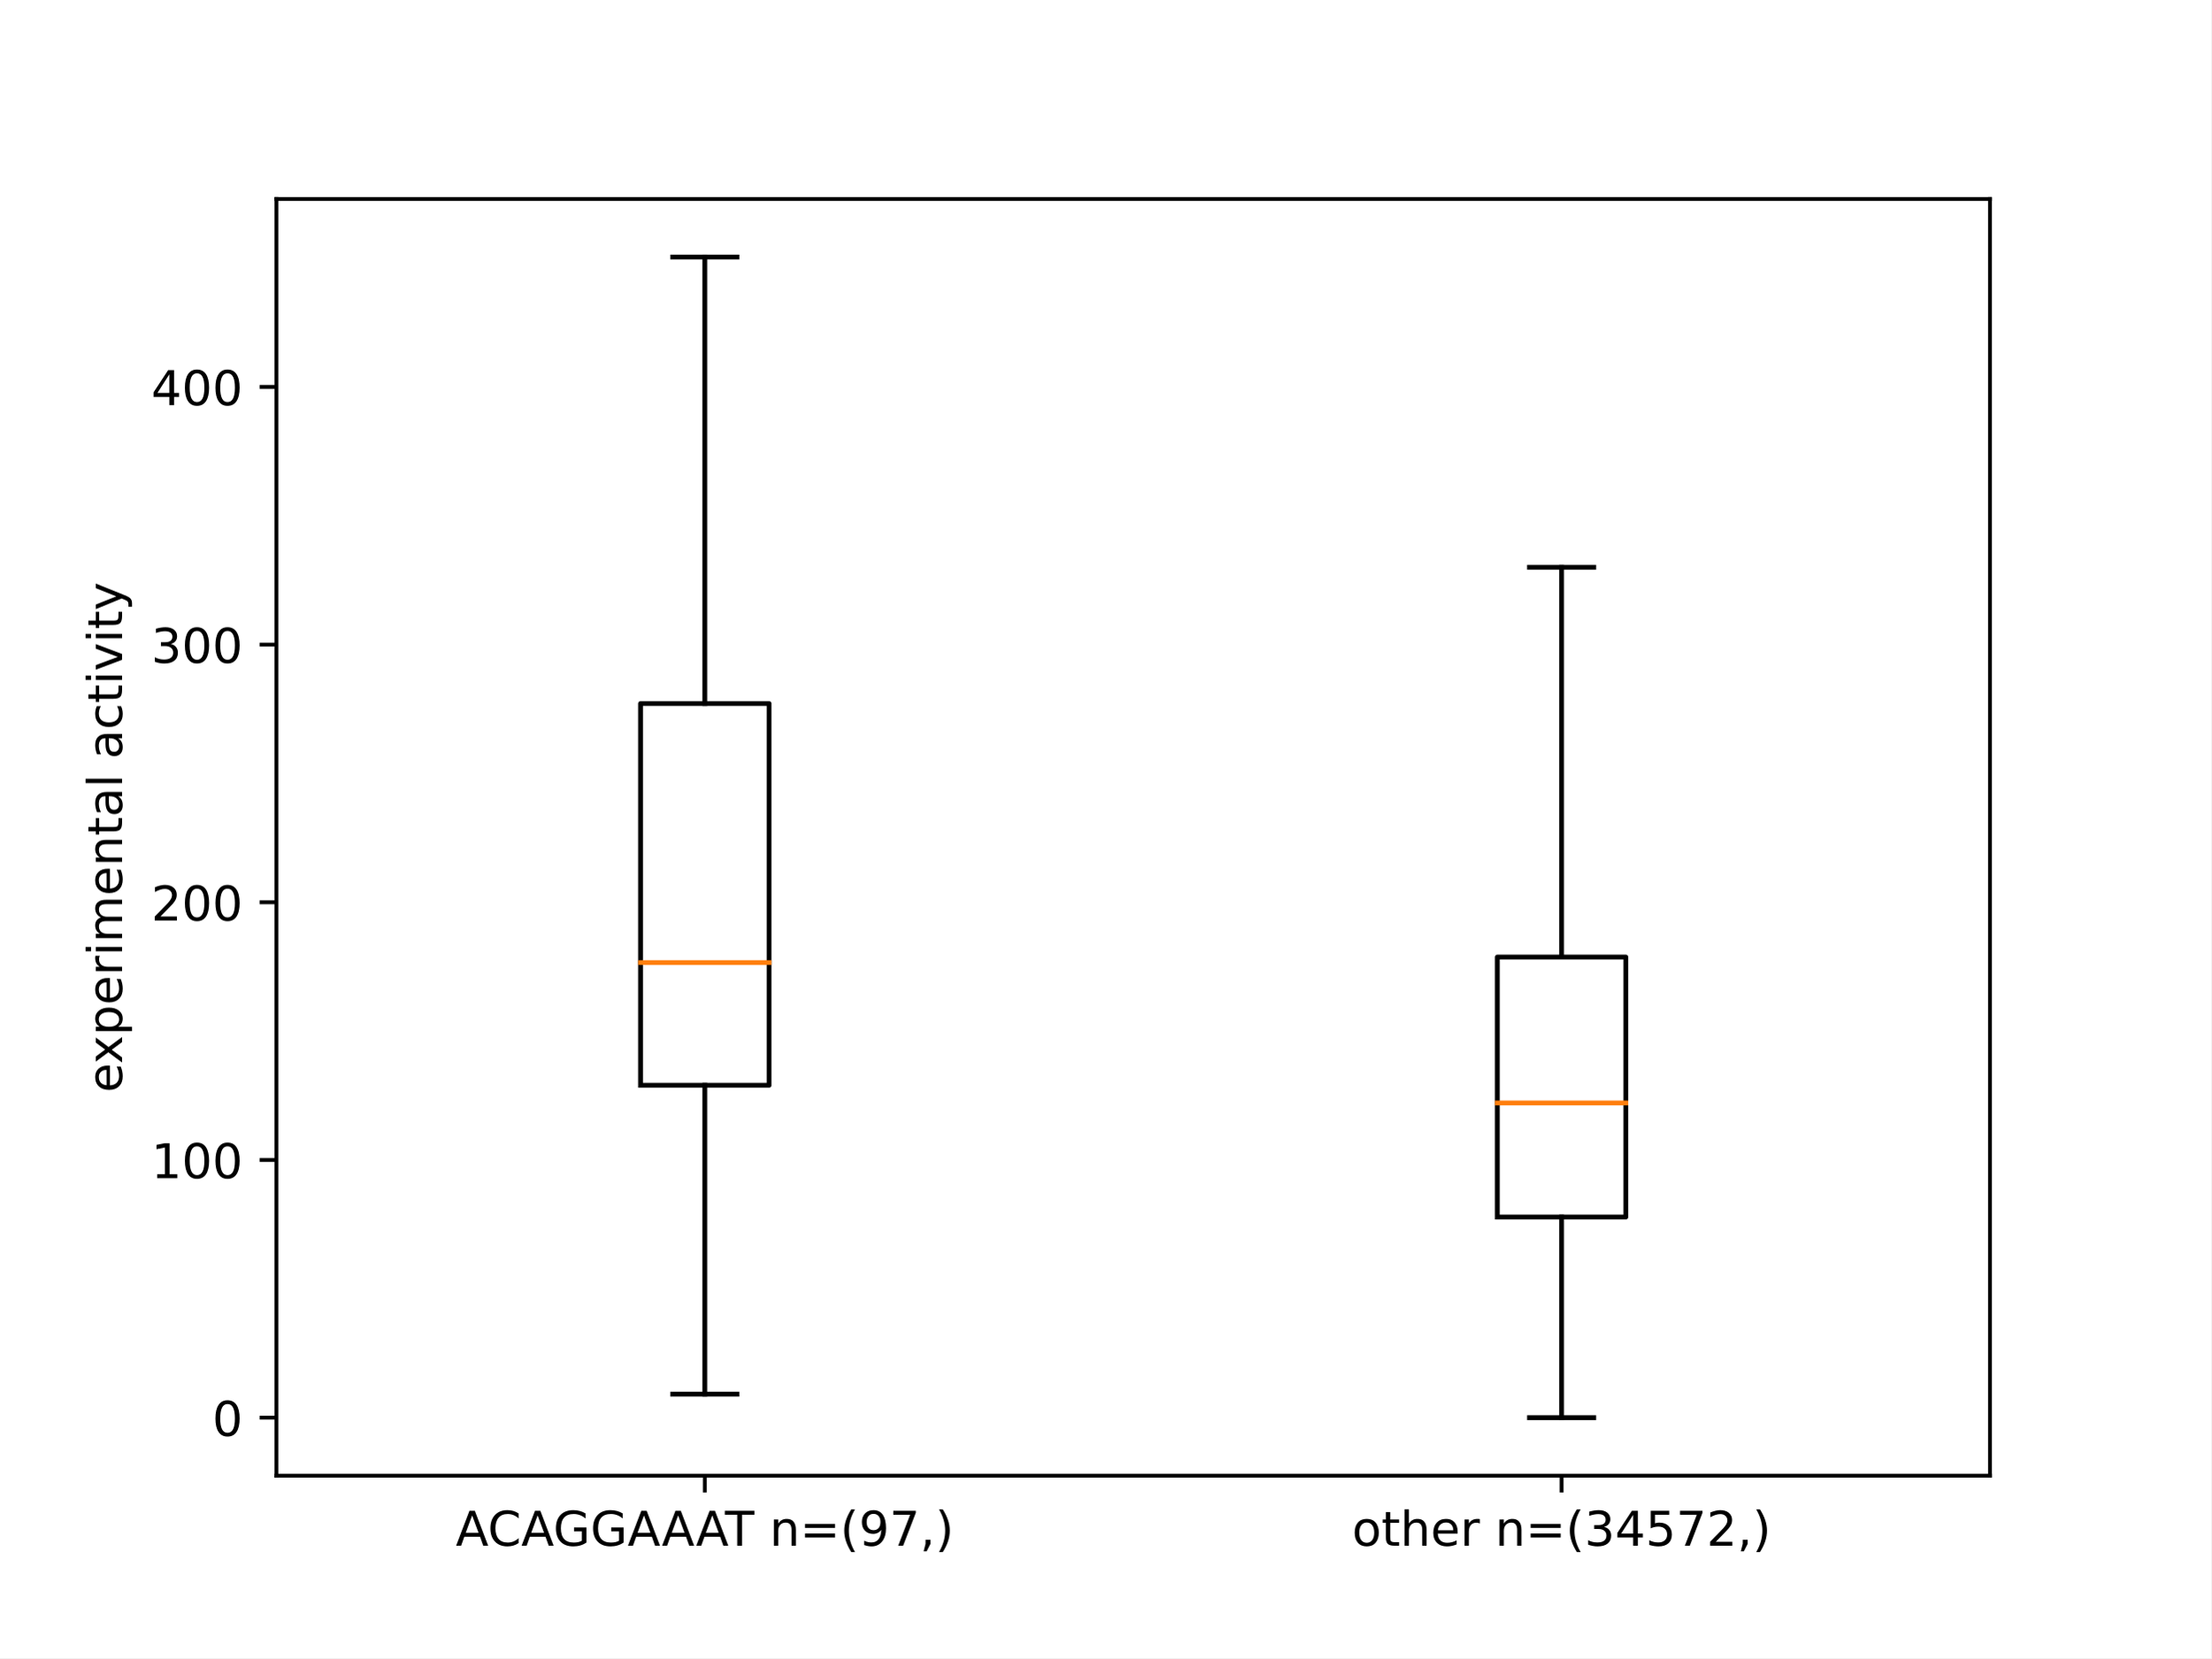
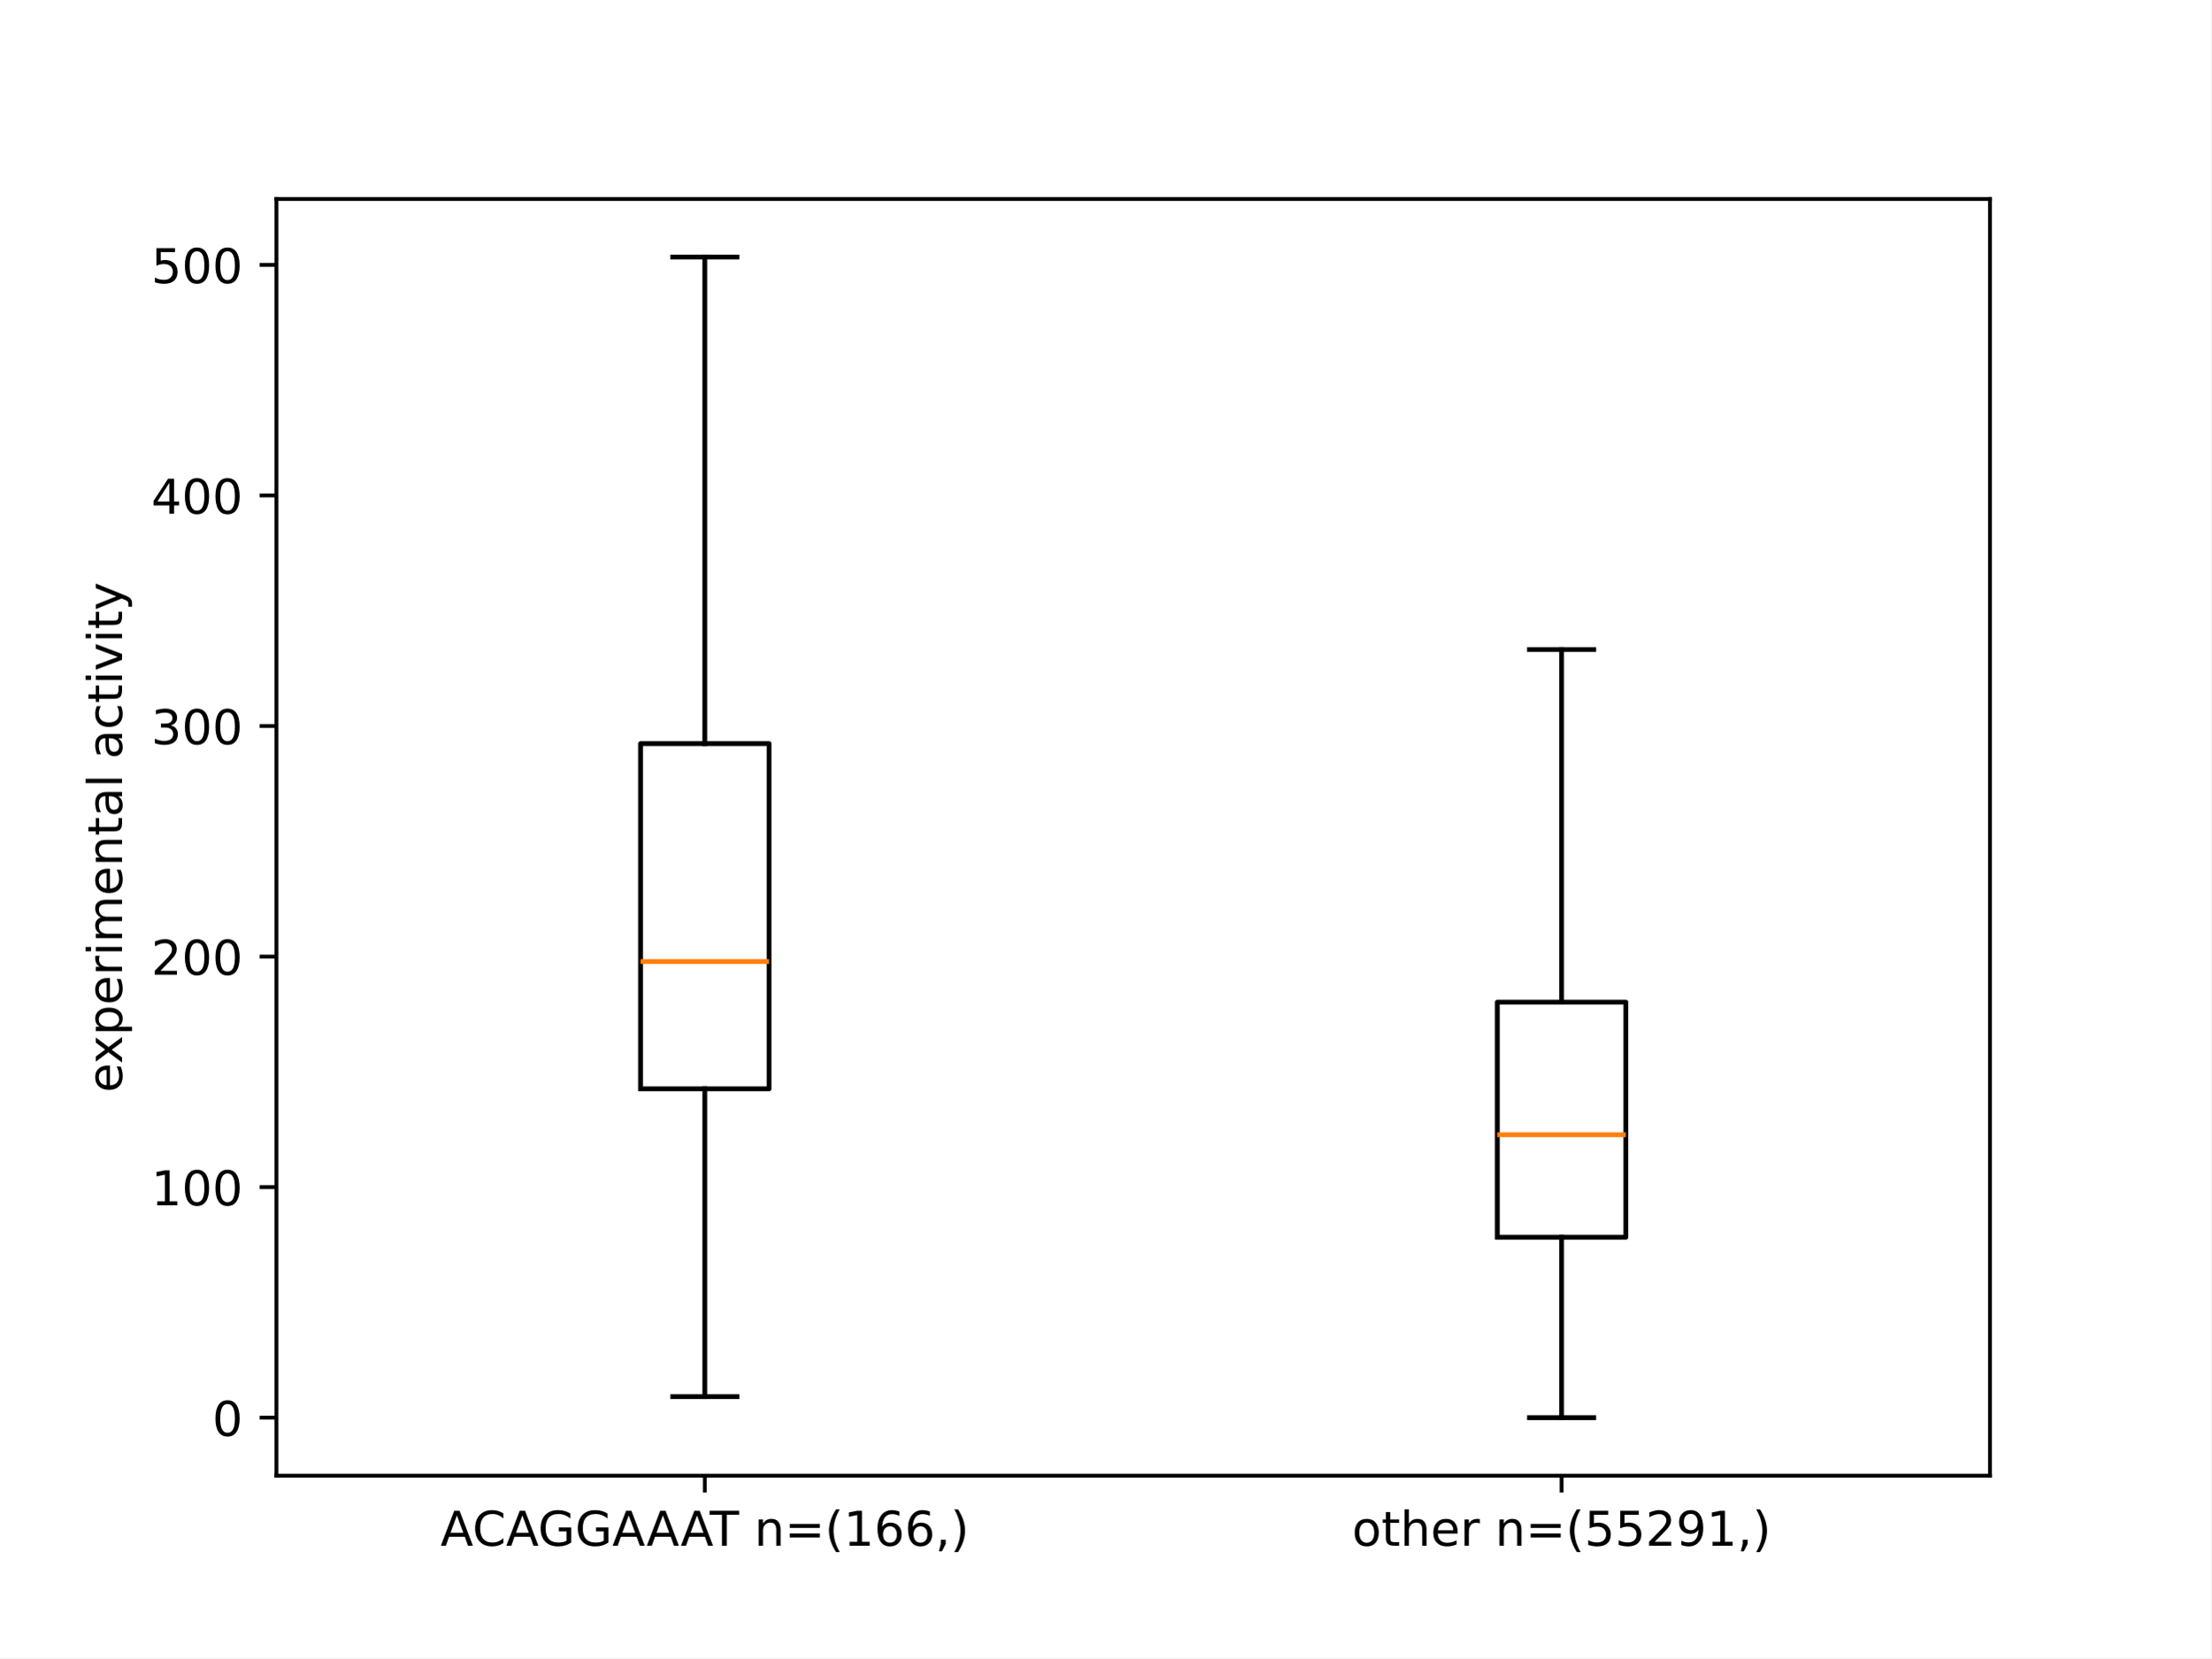
<svg xmlns="http://www.w3.org/2000/svg" xmlns:xlink="http://www.w3.org/1999/xlink" width="460.8pt" height="345.6pt" viewBox="0 0 460.8 345.6" version="1.1">
  <defs>
    <style type="text/css">*{stroke-linejoin: round; stroke-linecap: butt}</style>
  </defs>
  <g id="figure_1">
    <g id="patch_1">
      <path d="M 0 345.6  L 460.8 345.6  L 460.8 0  L 0 0  z " style="fill: #ffffff" />
    </g>
    <g id="axes_1">
      <g id="patch_2">
        <path d="M 57.6 307.584  L 414.72 307.584  L 414.72 41.472  L 57.6 41.472  z " style="fill: #ffffff" />
      </g>
      <g id="matplotlib.axis_1">
        <g id="xtick_1">
          <g id="line2d_1">
            <defs>
-               <path id="md3e81569e4" d="M 0 0  L 0 3.5  " style="stroke: #000000; stroke-width: 0.8" />
+               <path id="m856354cf2d" d="M 0 0  L 0 3.5  " style="stroke: #000000; stroke-width: 0.8" />
            </defs>
            <g>
-               <use xlink:href="#md3e81569e4" x="146.88" y="307.584" style="stroke: #000000; stroke-width: 0.8" />
+               <use xlink:href="#m856354cf2d" x="146.88" y="307.584" style="stroke: #000000; stroke-width: 0.8" />
            </g>
          </g>
          <g id="text_1">
-             <g transform="translate(94.97141 322.1824) scale(0.1 -0.1)">
+             <g transform="translate(91.79016 322.1824) scale(0.1 -0.1)">
              <defs>
                <path id="DejaVuSans-41" d="M 2188 4044  L 1331 1722  L 3047 1722  L 2188 4044  z M 1831 4666  L 2547 4666  L 4325 0  L 3669 0  L 3244 1197  L 1141 1197  L 716 0  L 50 0  L 1831 4666  z " transform="scale(0.015625)" />
                <path id="DejaVuSans-43" d="M 4122 4306  L 4122 3641  Q 3803 3938 3442 4084  Q 3081 4231 2675 4231  Q 1875 4231 1450 3742  Q 1025 3253 1025 2328  Q 1025 1406 1450 917  Q 1875 428 2675 428  Q 3081 428 3442 575  Q 3803 722 4122 1019  L 4122 359  Q 3791 134 3420 21  Q 3050 -91 2638 -91  Q 1578 -91 968 557  Q 359 1206 359 2328  Q 359 3453 968 4101  Q 1578 4750 2638 4750  Q 3056 4750 3426 4639  Q 3797 4528 4122 4306  z " transform="scale(0.015625)" />
                <path id="DejaVuSans-47" d="M 3809 666  L 3809 1919  L 2778 1919  L 2778 2438  L 4434 2438  L 4434 434  Q 4069 175 3628 42  Q 3188 -91 2688 -91  Q 1594 -91 976 548  Q 359 1188 359 2328  Q 359 3472 976 4111  Q 1594 4750 2688 4750  Q 3144 4750 3555 4637  Q 3966 4525 4313 4306  L 4313 3634  Q 3963 3931 3569 4081  Q 3175 4231 2741 4231  Q 1884 4231 1454 3753  Q 1025 3275 1025 2328  Q 1025 1384 1454 906  Q 1884 428 2741 428  Q 3075 428 3337 486  Q 3600 544 3809 666  z " transform="scale(0.015625)" />
                <path id="DejaVuSans-54" d="M -19 4666  L 3928 4666  L 3928 4134  L 2272 4134  L 2272 0  L 1638 0  L 1638 4134  L -19 4134  L -19 4666  z " transform="scale(0.015625)" />
                <path id="DejaVuSans-20" transform="scale(0.015625)" />
                <path id="DejaVuSans-6e" d="M 3513 2113  L 3513 0  L 2938 0  L 2938 2094  Q 2938 2591 2744 2837  Q 2550 3084 2163 3084  Q 1697 3084 1428 2787  Q 1159 2491 1159 1978  L 1159 0  L 581 0  L 581 3500  L 1159 3500  L 1159 2956  Q 1366 3272 1645 3428  Q 1925 3584 2291 3584  Q 2894 3584 3203 3211  Q 3513 2838 3513 2113  z " transform="scale(0.015625)" />
                <path id="DejaVuSans-3d" d="M 678 2906  L 4684 2906  L 4684 2381  L 678 2381  L 678 2906  z M 678 1631  L 4684 1631  L 4684 1100  L 678 1100  L 678 1631  z " transform="scale(0.015625)" />
                <path id="DejaVuSans-28" d="M 1984 4856  Q 1566 4138 1362 3434  Q 1159 2731 1159 2009  Q 1159 1288 1364 580  Q 1569 -128 1984 -844  L 1484 -844  Q 1016 -109 783 600  Q 550 1309 550 2009  Q 550 2706 781 3412  Q 1013 4119 1484 4856  L 1984 4856  z " transform="scale(0.015625)" />
-                 <path id="DejaVuSans-39" d="M 703 97  L 703 672  Q 941 559 1184 500  Q 1428 441 1663 441  Q 2288 441 2617 861  Q 2947 1281 2994 2138  Q 2813 1869 2534 1725  Q 2256 1581 1919 1581  Q 1219 1581 811 2004  Q 403 2428 403 3163  Q 403 3881 828 4315  Q 1253 4750 1959 4750  Q 2769 4750 3195 4129  Q 3622 3509 3622 2328  Q 3622 1225 3098 567  Q 2575 -91 1691 -91  Q 1453 -91 1209 -44  Q 966 3 703 97  z M 1959 2075  Q 2384 2075 2632 2365  Q 2881 2656 2881 3163  Q 2881 3666 2632 3958  Q 2384 4250 1959 4250  Q 1534 4250 1286 3958  Q 1038 3666 1038 3163  Q 1038 2656 1286 2365  Q 1534 2075 1959 2075  z " transform="scale(0.015625)" />
-                 <path id="DejaVuSans-37" d="M 525 4666  L 3525 4666  L 3525 4397  L 1831 0  L 1172 0  L 2766 4134  L 525 4134  L 525 4666  z " transform="scale(0.015625)" />
+                 <path id="DejaVuSans-31" d="M 794 531  L 1825 531  L 1825 4091  L 703 3866  L 703 4441  L 1819 4666  L 2450 4666  L 2450 531  L 3481 531  L 3481 0  L 794 0  L 794 531  z " transform="scale(0.015625)" />
+                 <path id="DejaVuSans-36" d="M 2113 2584  Q 1688 2584 1439 2293  Q 1191 2003 1191 1497  Q 1191 994 1439 701  Q 1688 409 2113 409  Q 2538 409 2786 701  Q 3034 994 3034 1497  Q 3034 2003 2786 2293  Q 2538 2584 2113 2584  z M 3366 4563  L 3366 3988  Q 3128 4100 2886 4159  Q 2644 4219 2406 4219  Q 1781 4219 1451 3797  Q 1122 3375 1075 2522  Q 1259 2794 1537 2939  Q 1816 3084 2150 3084  Q 2853 3084 3261 2657  Q 3669 2231 3669 1497  Q 3669 778 3244 343  Q 2819 -91 2113 -91  Q 1303 -91 875 529  Q 447 1150 447 2328  Q 447 3434 972 4092  Q 1497 4750 2381 4750  Q 2619 4750 2861 4703  Q 3103 4656 3366 4563  z " transform="scale(0.015625)" />
                <path id="DejaVuSans-2c" d="M 750 794  L 1409 794  L 1409 256  L 897 -744  L 494 -744  L 750 256  L 750 794  z " transform="scale(0.015625)" />
                <path id="DejaVuSans-29" d="M 513 4856  L 1013 4856  Q 1481 4119 1714 3412  Q 1947 2706 1947 2009  Q 1947 1309 1714 600  Q 1481 -109 1013 -844  L 513 -844  Q 928 -128 1133 580  Q 1338 1288 1338 2009  Q 1338 2731 1133 3434  Q 928 4138 513 4856  z " transform="scale(0.015625)" />
              </defs>
              <use xlink:href="#DejaVuSans-41" />
              <use xlink:href="#DejaVuSans-43" x="66.658" />
              <use xlink:href="#DejaVuSans-41" x="136.482" />
              <use xlink:href="#DejaVuSans-47" x="203.141" />
              <use xlink:href="#DejaVuSans-47" x="280.631" />
              <use xlink:href="#DejaVuSans-41" x="358.121" />
              <use xlink:href="#DejaVuSans-41" x="429.279" />
              <use xlink:href="#DejaVuSans-41" x="500.438" />
              <use xlink:href="#DejaVuSans-54" x="561.096" />
              <use xlink:href="#DejaVuSans-20" x="622.18" />
              <use xlink:href="#DejaVuSans-6e" x="653.967" />
              <use xlink:href="#DejaVuSans-3d" x="717.346" />
              <use xlink:href="#DejaVuSans-28" x="801.135" />
-               <use xlink:href="#DejaVuSans-39" x="840.148" />
-               <use xlink:href="#DejaVuSans-37" x="903.771" />
-               <use xlink:href="#DejaVuSans-2c" x="967.395" />
-               <use xlink:href="#DejaVuSans-29" x="999.182" />
+               <use xlink:href="#DejaVuSans-31" x="840.148" />
+               <use xlink:href="#DejaVuSans-36" x="903.771" />
+               <use xlink:href="#DejaVuSans-36" x="967.395" />
+               <use xlink:href="#DejaVuSans-2c" x="1031.018" />
+               <use xlink:href="#DejaVuSans-29" x="1062.805" />
            </g>
          </g>
        </g>
        <g id="xtick_2">
          <g id="line2d_2">
            <g>
-               <use xlink:href="#md3e81569e4" x="325.44" y="307.584" style="stroke: #000000; stroke-width: 0.8" />
+               <use xlink:href="#m856354cf2d" x="325.44" y="307.584" style="stroke: #000000; stroke-width: 0.8" />
            </g>
          </g>
          <g id="text_2">
            <g transform="translate(281.7752 322.1824) scale(0.1 -0.1)">
              <defs>
                <path id="DejaVuSans-6f" d="M 1959 3097  Q 1497 3097 1228 2736  Q 959 2375 959 1747  Q 959 1119 1226 758  Q 1494 397 1959 397  Q 2419 397 2687 759  Q 2956 1122 2956 1747  Q 2956 2369 2687 2733  Q 2419 3097 1959 3097  z M 1959 3584  Q 2709 3584 3137 3096  Q 3566 2609 3566 1747  Q 3566 888 3137 398  Q 2709 -91 1959 -91  Q 1206 -91 779 398  Q 353 888 353 1747  Q 353 2609 779 3096  Q 1206 3584 1959 3584  z " transform="scale(0.015625)" />
                <path id="DejaVuSans-74" d="M 1172 4494  L 1172 3500  L 2356 3500  L 2356 3053  L 1172 3053  L 1172 1153  Q 1172 725 1289 603  Q 1406 481 1766 481  L 2356 481  L 2356 0  L 1766 0  Q 1100 0 847 248  Q 594 497 594 1153  L 594 3053  L 172 3053  L 172 3500  L 594 3500  L 594 4494  L 1172 4494  z " transform="scale(0.015625)" />
                <path id="DejaVuSans-68" d="M 3513 2113  L 3513 0  L 2938 0  L 2938 2094  Q 2938 2591 2744 2837  Q 2550 3084 2163 3084  Q 1697 3084 1428 2787  Q 1159 2491 1159 1978  L 1159 0  L 581 0  L 581 4863  L 1159 4863  L 1159 2956  Q 1366 3272 1645 3428  Q 1925 3584 2291 3584  Q 2894 3584 3203 3211  Q 3513 2838 3513 2113  z " transform="scale(0.015625)" />
                <path id="DejaVuSans-65" d="M 3597 1894  L 3597 1613  L 953 1613  Q 991 1019 1311 708  Q 1631 397 2203 397  Q 2534 397 2845 478  Q 3156 559 3463 722  L 3463 178  Q 3153 47 2828 -22  Q 2503 -91 2169 -91  Q 1331 -91 842 396  Q 353 884 353 1716  Q 353 2575 817 3079  Q 1281 3584 2069 3584  Q 2775 3584 3186 3129  Q 3597 2675 3597 1894  z M 3022 2063  Q 3016 2534 2758 2815  Q 2500 3097 2075 3097  Q 1594 3097 1305 2825  Q 1016 2553 972 2059  L 3022 2063  z " transform="scale(0.015625)" />
                <path id="DejaVuSans-72" d="M 2631 2963  Q 2534 3019 2420 3045  Q 2306 3072 2169 3072  Q 1681 3072 1420 2755  Q 1159 2438 1159 1844  L 1159 0  L 581 0  L 581 3500  L 1159 3500  L 1159 2956  Q 1341 3275 1631 3429  Q 1922 3584 2338 3584  Q 2397 3584 2469 3576  Q 2541 3569 2628 3553  L 2631 2963  z " transform="scale(0.015625)" />
-                 <path id="DejaVuSans-33" d="M 2597 2516  Q 3050 2419 3304 2112  Q 3559 1806 3559 1356  Q 3559 666 3084 287  Q 2609 -91 1734 -91  Q 1441 -91 1130 -33  Q 819 25 488 141  L 488 750  Q 750 597 1062 519  Q 1375 441 1716 441  Q 2309 441 2620 675  Q 2931 909 2931 1356  Q 2931 1769 2642 2001  Q 2353 2234 1838 2234  L 1294 2234  L 1294 2753  L 1863 2753  Q 2328 2753 2575 2939  Q 2822 3125 2822 3475  Q 2822 3834 2567 4026  Q 2313 4219 1838 4219  Q 1578 4219 1281 4162  Q 984 4106 628 3988  L 628 4550  Q 988 4650 1302 4700  Q 1616 4750 1894 4750  Q 2613 4750 3031 4423  Q 3450 4097 3450 3541  Q 3450 3153 3228 2886  Q 3006 2619 2597 2516  z " transform="scale(0.015625)" />
-                 <path id="DejaVuSans-34" d="M 2419 4116  L 825 1625  L 2419 1625  L 2419 4116  z M 2253 4666  L 3047 4666  L 3047 1625  L 3713 1625  L 3713 1100  L 3047 1100  L 3047 0  L 2419 0  L 2419 1100  L 313 1100  L 313 1709  L 2253 4666  z " transform="scale(0.015625)" />
                <path id="DejaVuSans-35" d="M 691 4666  L 3169 4666  L 3169 4134  L 1269 4134  L 1269 2991  Q 1406 3038 1543 3061  Q 1681 3084 1819 3084  Q 2600 3084 3056 2656  Q 3513 2228 3513 1497  Q 3513 744 3044 326  Q 2575 -91 1722 -91  Q 1428 -91 1123 -41  Q 819 9 494 109  L 494 744  Q 775 591 1075 516  Q 1375 441 1709 441  Q 2250 441 2565 725  Q 2881 1009 2881 1497  Q 2881 1984 2565 2268  Q 2250 2553 1709 2553  Q 1456 2553 1204 2497  Q 953 2441 691 2322  L 691 4666  z " transform="scale(0.015625)" />
                <path id="DejaVuSans-32" d="M 1228 531  L 3431 531  L 3431 0  L 469 0  L 469 531  Q 828 903 1448 1529  Q 2069 2156 2228 2338  Q 2531 2678 2651 2914  Q 2772 3150 2772 3378  Q 2772 3750 2511 3984  Q 2250 4219 1831 4219  Q 1534 4219 1204 4116  Q 875 4013 500 3803  L 500 4441  Q 881 4594 1212 4672  Q 1544 4750 1819 4750  Q 2544 4750 2975 4387  Q 3406 4025 3406 3419  Q 3406 3131 3298 2873  Q 3191 2616 2906 2266  Q 2828 2175 2409 1742  Q 1991 1309 1228 531  z " transform="scale(0.015625)" />
+                 <path id="DejaVuSans-39" d="M 703 97  L 703 672  Q 941 559 1184 500  Q 1428 441 1663 441  Q 2288 441 2617 861  Q 2947 1281 2994 2138  Q 2813 1869 2534 1725  Q 2256 1581 1919 1581  Q 1219 1581 811 2004  Q 403 2428 403 3163  Q 403 3881 828 4315  Q 1253 4750 1959 4750  Q 2769 4750 3195 4129  Q 3622 3509 3622 2328  Q 3622 1225 3098 567  Q 2575 -91 1691 -91  Q 1453 -91 1209 -44  Q 966 3 703 97  z M 1959 2075  Q 2384 2075 2632 2365  Q 2881 2656 2881 3163  Q 2881 3666 2632 3958  Q 2384 4250 1959 4250  Q 1534 4250 1286 3958  Q 1038 3666 1038 3163  Q 1038 2656 1286 2365  Q 1534 2075 1959 2075  z " transform="scale(0.015625)" />
              </defs>
              <use xlink:href="#DejaVuSans-6f" />
              <use xlink:href="#DejaVuSans-74" x="61.182" />
              <use xlink:href="#DejaVuSans-68" x="100.391" />
              <use xlink:href="#DejaVuSans-65" x="163.77" />
              <use xlink:href="#DejaVuSans-72" x="225.293" />
              <use xlink:href="#DejaVuSans-20" x="266.406" />
              <use xlink:href="#DejaVuSans-6e" x="298.193" />
              <use xlink:href="#DejaVuSans-3d" x="361.572" />
              <use xlink:href="#DejaVuSans-28" x="445.361" />
-               <use xlink:href="#DejaVuSans-33" x="484.375" />
-               <use xlink:href="#DejaVuSans-34" x="547.998" />
-               <use xlink:href="#DejaVuSans-35" x="611.621" />
-               <use xlink:href="#DejaVuSans-37" x="675.244" />
-               <use xlink:href="#DejaVuSans-32" x="738.867" />
+               <use xlink:href="#DejaVuSans-35" x="484.375" />
+               <use xlink:href="#DejaVuSans-35" x="547.998" />
+               <use xlink:href="#DejaVuSans-32" x="611.621" />
+               <use xlink:href="#DejaVuSans-39" x="675.244" />
+               <use xlink:href="#DejaVuSans-31" x="738.867" />
              <use xlink:href="#DejaVuSans-2c" x="802.49" />
              <use xlink:href="#DejaVuSans-29" x="834.277" />
            </g>
          </g>
        </g>
      </g>
      <g id="matplotlib.axis_2">
        <g id="ytick_1">
          <g id="line2d_3">
            <defs>
-               <path id="m187c38b4d1" d="M 0 0  L -3.5 0  " style="stroke: #000000; stroke-width: 0.8" />
+               <path id="m29882bec1a" d="M 0 0  L -3.5 0  " style="stroke: #000000; stroke-width: 0.8" />
            </defs>
            <g>
-               <use xlink:href="#m187c38b4d1" x="57.6" y="295.488" style="stroke: #000000; stroke-width: 0.8" />
+               <use xlink:href="#m29882bec1a" x="57.6" y="295.488" style="stroke: #000000; stroke-width: 0.8" />
            </g>
          </g>
          <g id="text_3">
            <g transform="translate(44.2375 299.2872) scale(0.1 -0.1)">
              <defs>
                <path id="DejaVuSans-30" d="M 2034 4250  Q 1547 4250 1301 3770  Q 1056 3291 1056 2328  Q 1056 1369 1301 889  Q 1547 409 2034 409  Q 2525 409 2770 889  Q 3016 1369 3016 2328  Q 3016 3291 2770 3770  Q 2525 4250 2034 4250  z M 2034 4750  Q 2819 4750 3233 4129  Q 3647 3509 3647 2328  Q 3647 1150 3233 529  Q 2819 -91 2034 -91  Q 1250 -91 836 529  Q 422 1150 422 2328  Q 422 3509 836 4129  Q 1250 4750 2034 4750  z " transform="scale(0.015625)" />
              </defs>
              <use xlink:href="#DejaVuSans-30" />
            </g>
          </g>
        </g>
        <g id="ytick_2">
          <g id="line2d_4">
            <g>
-               <use xlink:href="#m187c38b4d1" x="57.6" y="241.776" style="stroke: #000000; stroke-width: 0.8" />
+               <use xlink:href="#m29882bec1a" x="57.6" y="247.432" style="stroke: #000000; stroke-width: 0.8" />
            </g>
          </g>
          <g id="text_4">
-             <g transform="translate(31.5125 245.5752) scale(0.1 -0.1)">
-               <defs>
-                 <path id="DejaVuSans-31" d="M 794 531  L 1825 531  L 1825 4091  L 703 3866  L 703 4441  L 1819 4666  L 2450 4666  L 2450 531  L 3481 531  L 3481 0  L 794 0  L 794 531  z " transform="scale(0.015625)" />
-               </defs>
+             <g transform="translate(31.5125 251.2311) scale(0.1 -0.1)">
              <use xlink:href="#DejaVuSans-31" />
              <use xlink:href="#DejaVuSans-30" x="63.623" />
              <use xlink:href="#DejaVuSans-30" x="127.246" />
            </g>
          </g>
        </g>
        <g id="ytick_3">
          <g id="line2d_5">
            <g>
-               <use xlink:href="#m187c38b4d1" x="57.6" y="188.064" style="stroke: #000000; stroke-width: 0.8" />
+               <use xlink:href="#m29882bec1a" x="57.6" y="199.376" style="stroke: #000000; stroke-width: 0.8" />
            </g>
          </g>
          <g id="text_5">
-             <g transform="translate(31.5125 191.8632) scale(0.1 -0.1)">
+             <g transform="translate(31.5125 203.175) scale(0.1 -0.1)">
              <use xlink:href="#DejaVuSans-32" />
              <use xlink:href="#DejaVuSans-30" x="63.623" />
              <use xlink:href="#DejaVuSans-30" x="127.246" />
            </g>
          </g>
        </g>
        <g id="ytick_4">
          <g id="line2d_6">
            <g>
-               <use xlink:href="#m187c38b4d1" x="57.6" y="134.352" style="stroke: #000000; stroke-width: 0.8" />
+               <use xlink:href="#m29882bec1a" x="57.6" y="151.32" style="stroke: #000000; stroke-width: 0.8" />
            </g>
          </g>
          <g id="text_6">
-             <g transform="translate(31.5125 138.1513) scale(0.1 -0.1)">
+             <g transform="translate(31.5125 155.1189) scale(0.1 -0.1)">
+               <defs>
+                 <path id="DejaVuSans-33" d="M 2597 2516  Q 3050 2419 3304 2112  Q 3559 1806 3559 1356  Q 3559 666 3084 287  Q 2609 -91 1734 -91  Q 1441 -91 1130 -33  Q 819 25 488 141  L 488 750  Q 750 597 1062 519  Q 1375 441 1716 441  Q 2309 441 2620 675  Q 2931 909 2931 1356  Q 2931 1769 2642 2001  Q 2353 2234 1838 2234  L 1294 2234  L 1294 2753  L 1863 2753  Q 2328 2753 2575 2939  Q 2822 3125 2822 3475  Q 2822 3834 2567 4026  Q 2313 4219 1838 4219  Q 1578 4219 1281 4162  Q 984 4106 628 3988  L 628 4550  Q 988 4650 1302 4700  Q 1616 4750 1894 4750  Q 2613 4750 3031 4423  Q 3450 4097 3450 3541  Q 3450 3153 3228 2886  Q 3006 2619 2597 2516  z " transform="scale(0.015625)" />
+               </defs>
              <use xlink:href="#DejaVuSans-33" />
              <use xlink:href="#DejaVuSans-30" x="63.623" />
              <use xlink:href="#DejaVuSans-30" x="127.246" />
            </g>
          </g>
        </g>
        <g id="ytick_5">
          <g id="line2d_7">
            <g>
-               <use xlink:href="#m187c38b4d1" x="57.6" y="80.64" style="stroke: #000000; stroke-width: 0.8" />
+               <use xlink:href="#m29882bec1a" x="57.6" y="103.264" style="stroke: #000000; stroke-width: 0.8" />
            </g>
          </g>
          <g id="text_7">
-             <g transform="translate(31.5125 84.43927) scale(0.1 -0.1)">
+             <g transform="translate(31.5125 107.0629) scale(0.1 -0.1)">
+               <defs>
+                 <path id="DejaVuSans-34" d="M 2419 4116  L 825 1625  L 2419 1625  L 2419 4116  z M 2253 4666  L 3047 4666  L 3047 1625  L 3713 1625  L 3713 1100  L 3047 1100  L 3047 0  L 2419 0  L 2419 1100  L 313 1100  L 313 1709  L 2253 4666  z " transform="scale(0.015625)" />
+               </defs>
              <use xlink:href="#DejaVuSans-34" />
              <use xlink:href="#DejaVuSans-30" x="63.623" />
              <use xlink:href="#DejaVuSans-30" x="127.246" />
            </g>
          </g>
        </g>
-         <g id="text_8">
+         <g id="ytick_6">
+           <g id="line2d_8">
+             <g>
+               <use xlink:href="#m29882bec1a" x="57.6" y="55.208" style="stroke: #000000; stroke-width: 0.8" />
+             </g>
+           </g>
+           <g id="text_8">
+             <g transform="translate(31.5125 59.00676) scale(0.1 -0.1)">
+               <use xlink:href="#DejaVuSans-35" />
+               <use xlink:href="#DejaVuSans-30" x="63.623" />
+               <use xlink:href="#DejaVuSans-30" x="127.246" />
+             </g>
+           </g>
+         </g>
+         <g id="text_9">
          <g transform="translate(25.43281 227.7202) rotate(-90) scale(0.1 -0.1)">
            <defs>
              <path id="DejaVuSans-78" d="M 3513 3500  L 2247 1797  L 3578 0  L 2900 0  L 1881 1375  L 863 0  L 184 0  L 1544 1831  L 300 3500  L 978 3500  L 1906 2253  L 2834 3500  L 3513 3500  z " transform="scale(0.015625)" />
              <path id="DejaVuSans-70" d="M 1159 525  L 1159 -1331  L 581 -1331  L 581 3500  L 1159 3500  L 1159 2969  Q 1341 3281 1617 3432  Q 1894 3584 2278 3584  Q 2916 3584 3314 3078  Q 3713 2572 3713 1747  Q 3713 922 3314 415  Q 2916 -91 2278 -91  Q 1894 -91 1617 61  Q 1341 213 1159 525  z M 3116 1747  Q 3116 2381 2855 2742  Q 2594 3103 2138 3103  Q 1681 3103 1420 2742  Q 1159 2381 1159 1747  Q 1159 1113 1420 752  Q 1681 391 2138 391  Q 2594 391 2855 752  Q 3116 1113 3116 1747  z " transform="scale(0.015625)" />
              <path id="DejaVuSans-69" d="M 603 3500  L 1178 3500  L 1178 0  L 603 0  L 603 3500  z M 603 4863  L 1178 4863  L 1178 4134  L 603 4134  L 603 4863  z " transform="scale(0.015625)" />
              <path id="DejaVuSans-6d" d="M 3328 2828  Q 3544 3216 3844 3400  Q 4144 3584 4550 3584  Q 5097 3584 5394 3201  Q 5691 2819 5691 2113  L 5691 0  L 5113 0  L 5113 2094  Q 5113 2597 4934 2840  Q 4756 3084 4391 3084  Q 3944 3084 3684 2787  Q 3425 2491 3425 1978  L 3425 0  L 2847 0  L 2847 2094  Q 2847 2600 2669 2842  Q 2491 3084 2119 3084  Q 1678 3084 1418 2786  Q 1159 2488 1159 1978  L 1159 0  L 581 0  L 581 3500  L 1159 3500  L 1159 2956  Q 1356 3278 1631 3431  Q 1906 3584 2284 3584  Q 2666 3584 2933 3390  Q 3200 3197 3328 2828  z " transform="scale(0.015625)" />
              <path id="DejaVuSans-61" d="M 2194 1759  Q 1497 1759 1228 1600  Q 959 1441 959 1056  Q 959 750 1161 570  Q 1363 391 1709 391  Q 2188 391 2477 730  Q 2766 1069 2766 1631  L 2766 1759  L 2194 1759  z M 3341 1997  L 3341 0  L 2766 0  L 2766 531  Q 2569 213 2275 61  Q 1981 -91 1556 -91  Q 1019 -91 701 211  Q 384 513 384 1019  Q 384 1609 779 1909  Q 1175 2209 1959 2209  L 2766 2209  L 2766 2266  Q 2766 2663 2505 2880  Q 2244 3097 1772 3097  Q 1472 3097 1187 3025  Q 903 2953 641 2809  L 641 3341  Q 956 3463 1253 3523  Q 1550 3584 1831 3584  Q 2591 3584 2966 3190  Q 3341 2797 3341 1997  z " transform="scale(0.015625)" />
              <path id="DejaVuSans-6c" d="M 603 4863  L 1178 4863  L 1178 0  L 603 0  L 603 4863  z " transform="scale(0.015625)" />
              <path id="DejaVuSans-63" d="M 3122 3366  L 3122 2828  Q 2878 2963 2633 3030  Q 2388 3097 2138 3097  Q 1578 3097 1268 2742  Q 959 2388 959 1747  Q 959 1106 1268 751  Q 1578 397 2138 397  Q 2388 397 2633 464  Q 2878 531 3122 666  L 3122 134  Q 2881 22 2623 -34  Q 2366 -91 2075 -91  Q 1284 -91 818 406  Q 353 903 353 1747  Q 353 2603 823 3093  Q 1294 3584 2113 3584  Q 2378 3584 2631 3529  Q 2884 3475 3122 3366  z " transform="scale(0.015625)" />
              <path id="DejaVuSans-76" d="M 191 3500  L 800 3500  L 1894 563  L 2988 3500  L 3597 3500  L 2284 0  L 1503 0  L 191 3500  z " transform="scale(0.015625)" />
              <path id="DejaVuSans-79" d="M 2059 -325  Q 1816 -950 1584 -1140  Q 1353 -1331 966 -1331  L 506 -1331  L 506 -850  L 844 -850  Q 1081 -850 1212 -737  Q 1344 -625 1503 -206  L 1606 56  L 191 3500  L 800 3500  L 1894 763  L 2988 3500  L 3597 3500  L 2059 -325  z " transform="scale(0.015625)" />
            </defs>
            <use xlink:href="#DejaVuSans-65" />
            <use xlink:href="#DejaVuSans-78" x="59.773" />
            <use xlink:href="#DejaVuSans-70" x="118.953" />
            <use xlink:href="#DejaVuSans-65" x="182.43" />
            <use xlink:href="#DejaVuSans-72" x="243.953" />
            <use xlink:href="#DejaVuSans-69" x="285.066" />
            <use xlink:href="#DejaVuSans-6d" x="312.85" />
            <use xlink:href="#DejaVuSans-65" x="410.262" />
            <use xlink:href="#DejaVuSans-6e" x="471.785" />
            <use xlink:href="#DejaVuSans-74" x="535.164" />
            <use xlink:href="#DejaVuSans-61" x="574.373" />
            <use xlink:href="#DejaVuSans-6c" x="635.652" />
            <use xlink:href="#DejaVuSans-20" x="663.436" />
            <use xlink:href="#DejaVuSans-61" x="695.223" />
            <use xlink:href="#DejaVuSans-63" x="756.502" />
            <use xlink:href="#DejaVuSans-74" x="811.482" />
            <use xlink:href="#DejaVuSans-69" x="850.691" />
            <use xlink:href="#DejaVuSans-76" x="878.475" />
            <use xlink:href="#DejaVuSans-69" x="937.654" />
            <use xlink:href="#DejaVuSans-74" x="965.438" />
            <use xlink:href="#DejaVuSans-79" x="1004.646" />
          </g>
        </g>
      </g>
-       <g id="line2d_8">
-         <path d="M 133.488 226.205  L 160.272 226.205  L 160.272 146.642  L 133.488 146.642  L 133.488 226.205  " clip-path="url(#p05b29966f1)" style="fill: none; stroke: #000000; stroke-linecap: square" />
-       </g>
      <g id="line2d_9">
-         <path d="M 146.88 226.205  L 146.88 290.586  " clip-path="url(#p05b29966f1)" style="fill: none; stroke: #000000; stroke-linecap: square" />
+         <path d="M 133.488 226.943  L 160.272 226.943  L 160.272 154.988  L 133.488 154.988  L 133.488 226.943  " clip-path="url(#p29a6be4af7)" style="fill: none; stroke: #000000; stroke-linecap: square" />
      </g>
      <g id="line2d_10">
-         <path d="M 146.88 146.642  L 146.88 53.568  " clip-path="url(#p05b29966f1)" style="fill: none; stroke: #000000; stroke-linecap: square" />
+         <path d="M 146.88 226.943  L 146.88 291.102  " clip-path="url(#p29a6be4af7)" style="fill: none; stroke: #000000; stroke-linecap: square" />
      </g>
      <g id="line2d_11">
-         <path d="M 140.184 290.586  L 153.576 290.586  " clip-path="url(#p05b29966f1)" style="fill: none; stroke: #000000; stroke-linecap: square" />
+         <path d="M 146.88 154.988  L 146.88 53.568  " clip-path="url(#p29a6be4af7)" style="fill: none; stroke: #000000; stroke-linecap: square" />
      </g>
      <g id="line2d_12">
-         <path d="M 140.184 53.568  L 153.576 53.568  " clip-path="url(#p05b29966f1)" style="fill: none; stroke: #000000; stroke-linecap: square" />
+         <path d="M 140.184 291.102  L 153.576 291.102  " clip-path="url(#p29a6be4af7)" style="fill: none; stroke: #000000; stroke-linecap: square" />
      </g>
      <g id="line2d_13">
-         <path d="M 312.048 253.664  L 338.832 253.664  L 338.832 199.483  L 312.048 199.483  L 312.048 253.664  " clip-path="url(#p05b29966f1)" style="fill: none; stroke: #000000; stroke-linecap: square" />
+         <path d="M 140.184 53.568  L 153.576 53.568  " clip-path="url(#p29a6be4af7)" style="fill: none; stroke: #000000; stroke-linecap: square" />
      </g>
      <g id="line2d_14">
-         <path d="M 325.44 253.664  L 325.44 295.488  " clip-path="url(#p05b29966f1)" style="fill: none; stroke: #000000; stroke-linecap: square" />
+         <path d="M 312.048 257.884  L 338.832 257.884  L 338.832 208.876  L 312.048 208.876  L 312.048 257.884  " clip-path="url(#p29a6be4af7)" style="fill: none; stroke: #000000; stroke-linecap: square" />
      </g>
      <g id="line2d_15">
-         <path d="M 325.44 199.483  L 325.44 118.233  " clip-path="url(#p05b29966f1)" style="fill: none; stroke: #000000; stroke-linecap: square" />
+         <path d="M 325.44 257.884  L 325.44 295.488  " clip-path="url(#p29a6be4af7)" style="fill: none; stroke: #000000; stroke-linecap: square" />
      </g>
      <g id="line2d_16">
-         <path d="M 318.744 295.488  L 332.136 295.488  " clip-path="url(#p05b29966f1)" style="fill: none; stroke: #000000; stroke-linecap: square" />
+         <path d="M 325.44 208.876  L 325.44 135.383  " clip-path="url(#p29a6be4af7)" style="fill: none; stroke: #000000; stroke-linecap: square" />
      </g>
      <g id="line2d_17">
-         <path d="M 318.744 118.233  L 332.136 118.233  " clip-path="url(#p05b29966f1)" style="fill: none; stroke: #000000; stroke-linecap: square" />
+         <path d="M 318.744 295.488  L 332.136 295.488  " clip-path="url(#p29a6be4af7)" style="fill: none; stroke: #000000; stroke-linecap: square" />
      </g>
      <g id="line2d_18">
-         <path d="M 133.488 200.635  L 160.272 200.635  " clip-path="url(#p05b29966f1)" style="fill: none; stroke: #ff7f0e; stroke-linecap: square" />
+         <path d="M 318.744 135.383  L 332.136 135.383  " clip-path="url(#p29a6be4af7)" style="fill: none; stroke: #000000; stroke-linecap: square" />
      </g>
      <g id="line2d_19">
-         <path d="M 312.048 229.894  L 338.832 229.894  " clip-path="url(#p05b29966f1)" style="fill: none; stroke: #ff7f0e; stroke-linecap: square" />
+         <path d="M 133.488 200.408  L 160.272 200.408  " clip-path="url(#p29a6be4af7)" style="fill: none; stroke: #ff7f0e" />
+       </g>
+       <g id="line2d_20">
+         <path d="M 312.048 236.516  L 338.832 236.516  " clip-path="url(#p29a6be4af7)" style="fill: none; stroke: #ff7f0e" />
      </g>
      <g id="patch_3">
        <path d="M 57.6 307.584  L 57.6 41.472  " style="fill: none; stroke: #000000; stroke-width: 0.8; stroke-linejoin: miter; stroke-linecap: square" />
      </g>
      <g id="patch_4">
        <path d="M 414.72 307.584  L 414.72 41.472  " style="fill: none; stroke: #000000; stroke-width: 0.8; stroke-linejoin: miter; stroke-linecap: square" />
      </g>
      <g id="patch_5">
        <path d="M 57.6 307.584  L 414.72 307.584  " style="fill: none; stroke: #000000; stroke-width: 0.8; stroke-linejoin: miter; stroke-linecap: square" />
      </g>
      <g id="patch_6">
        <path d="M 57.6 41.472  L 414.72 41.472  " style="fill: none; stroke: #000000; stroke-width: 0.8; stroke-linejoin: miter; stroke-linecap: square" />
      </g>
    </g>
  </g>
  <defs>
-     <clipPath id="p05b29966f1">
+     <clipPath id="p29a6be4af7">
      <rect x="57.6" y="41.472" width="357.12" height="266.112" />
    </clipPath>
  </defs>
</svg>
